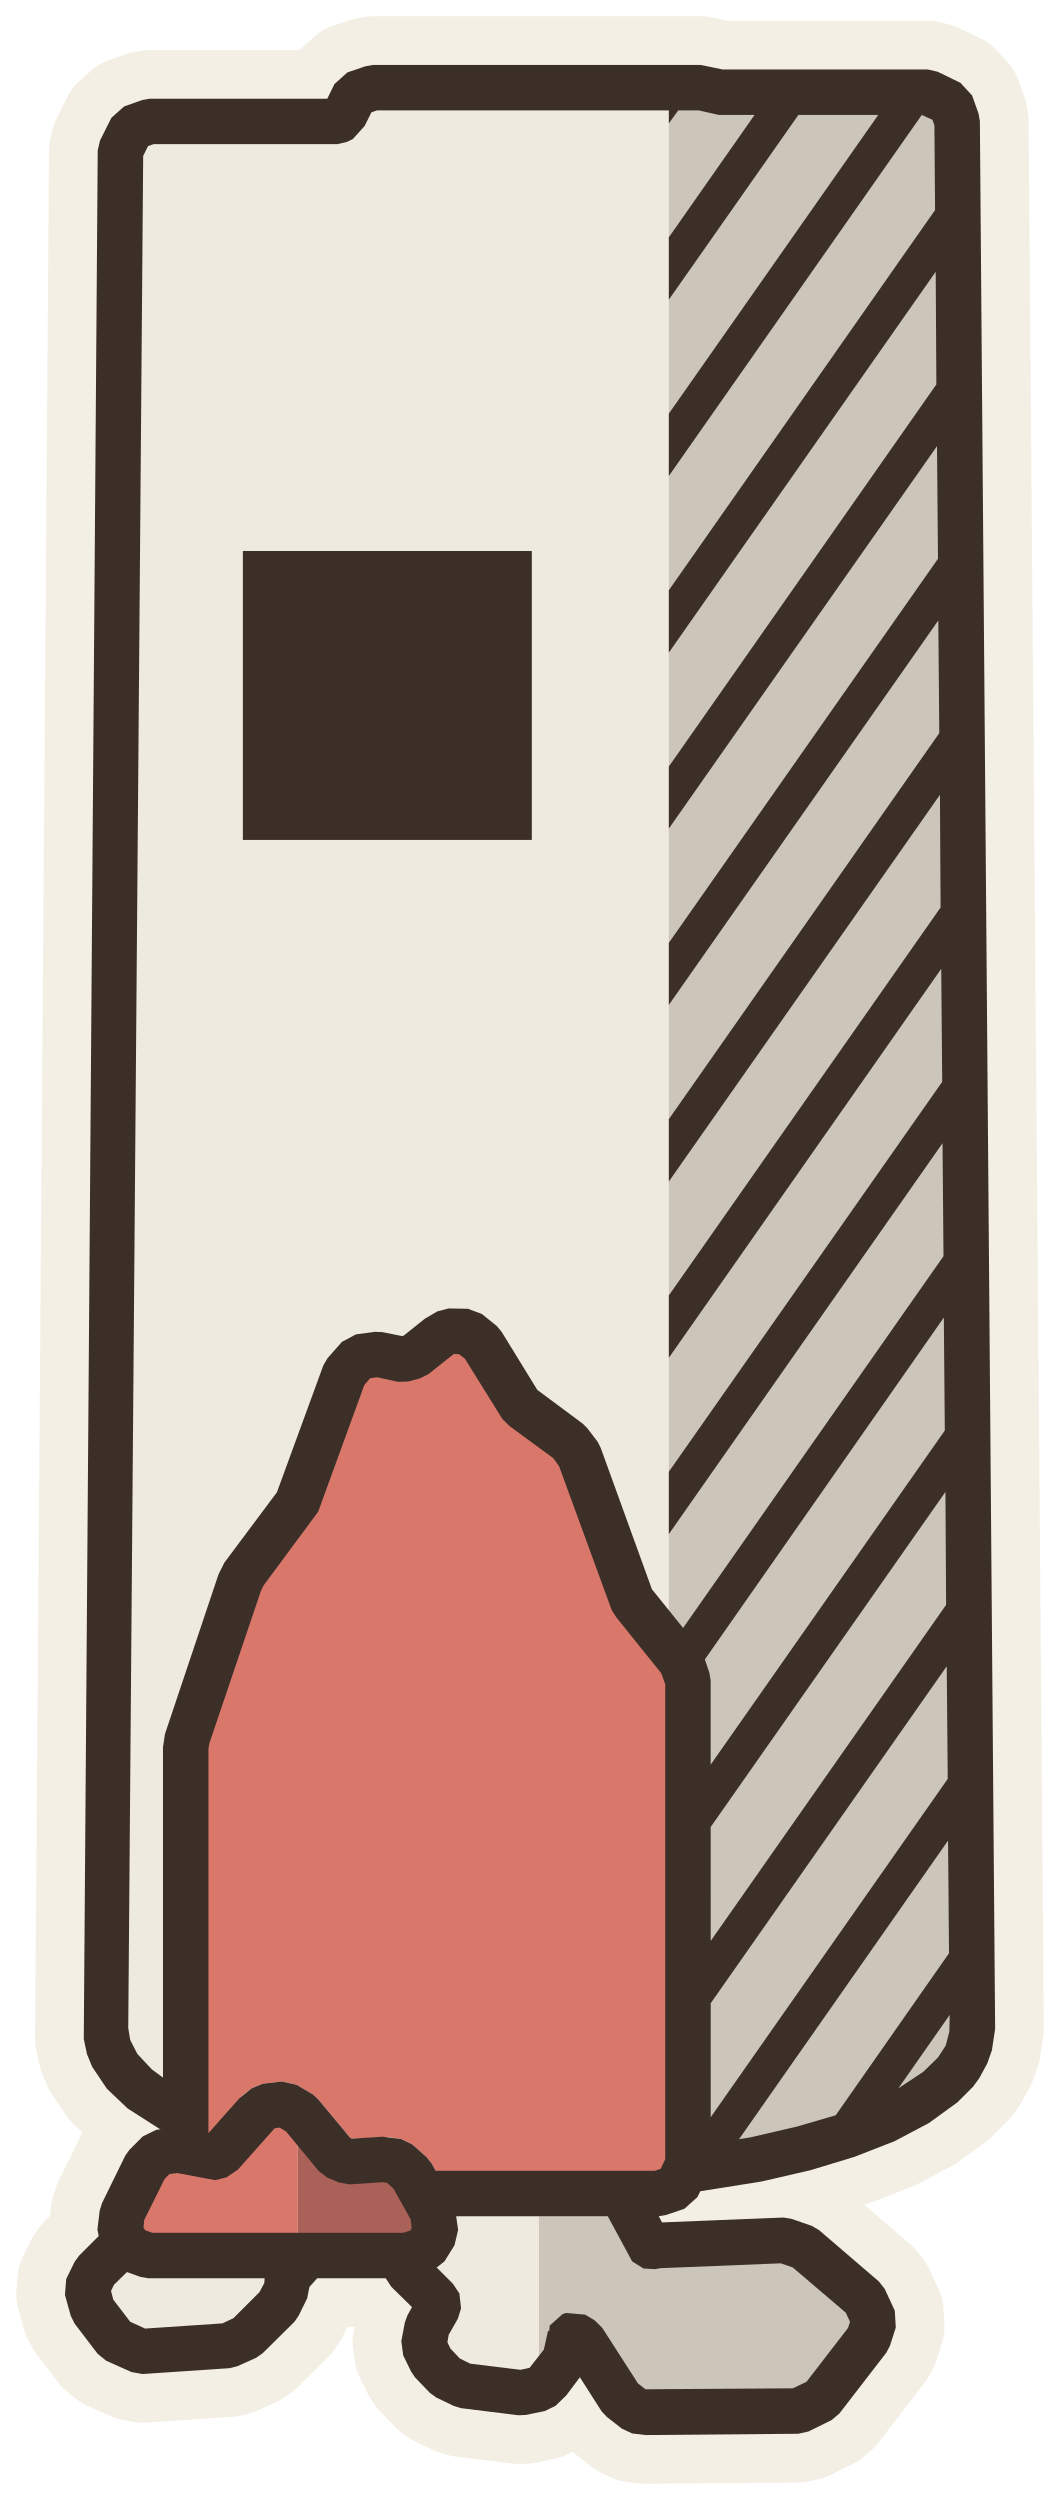
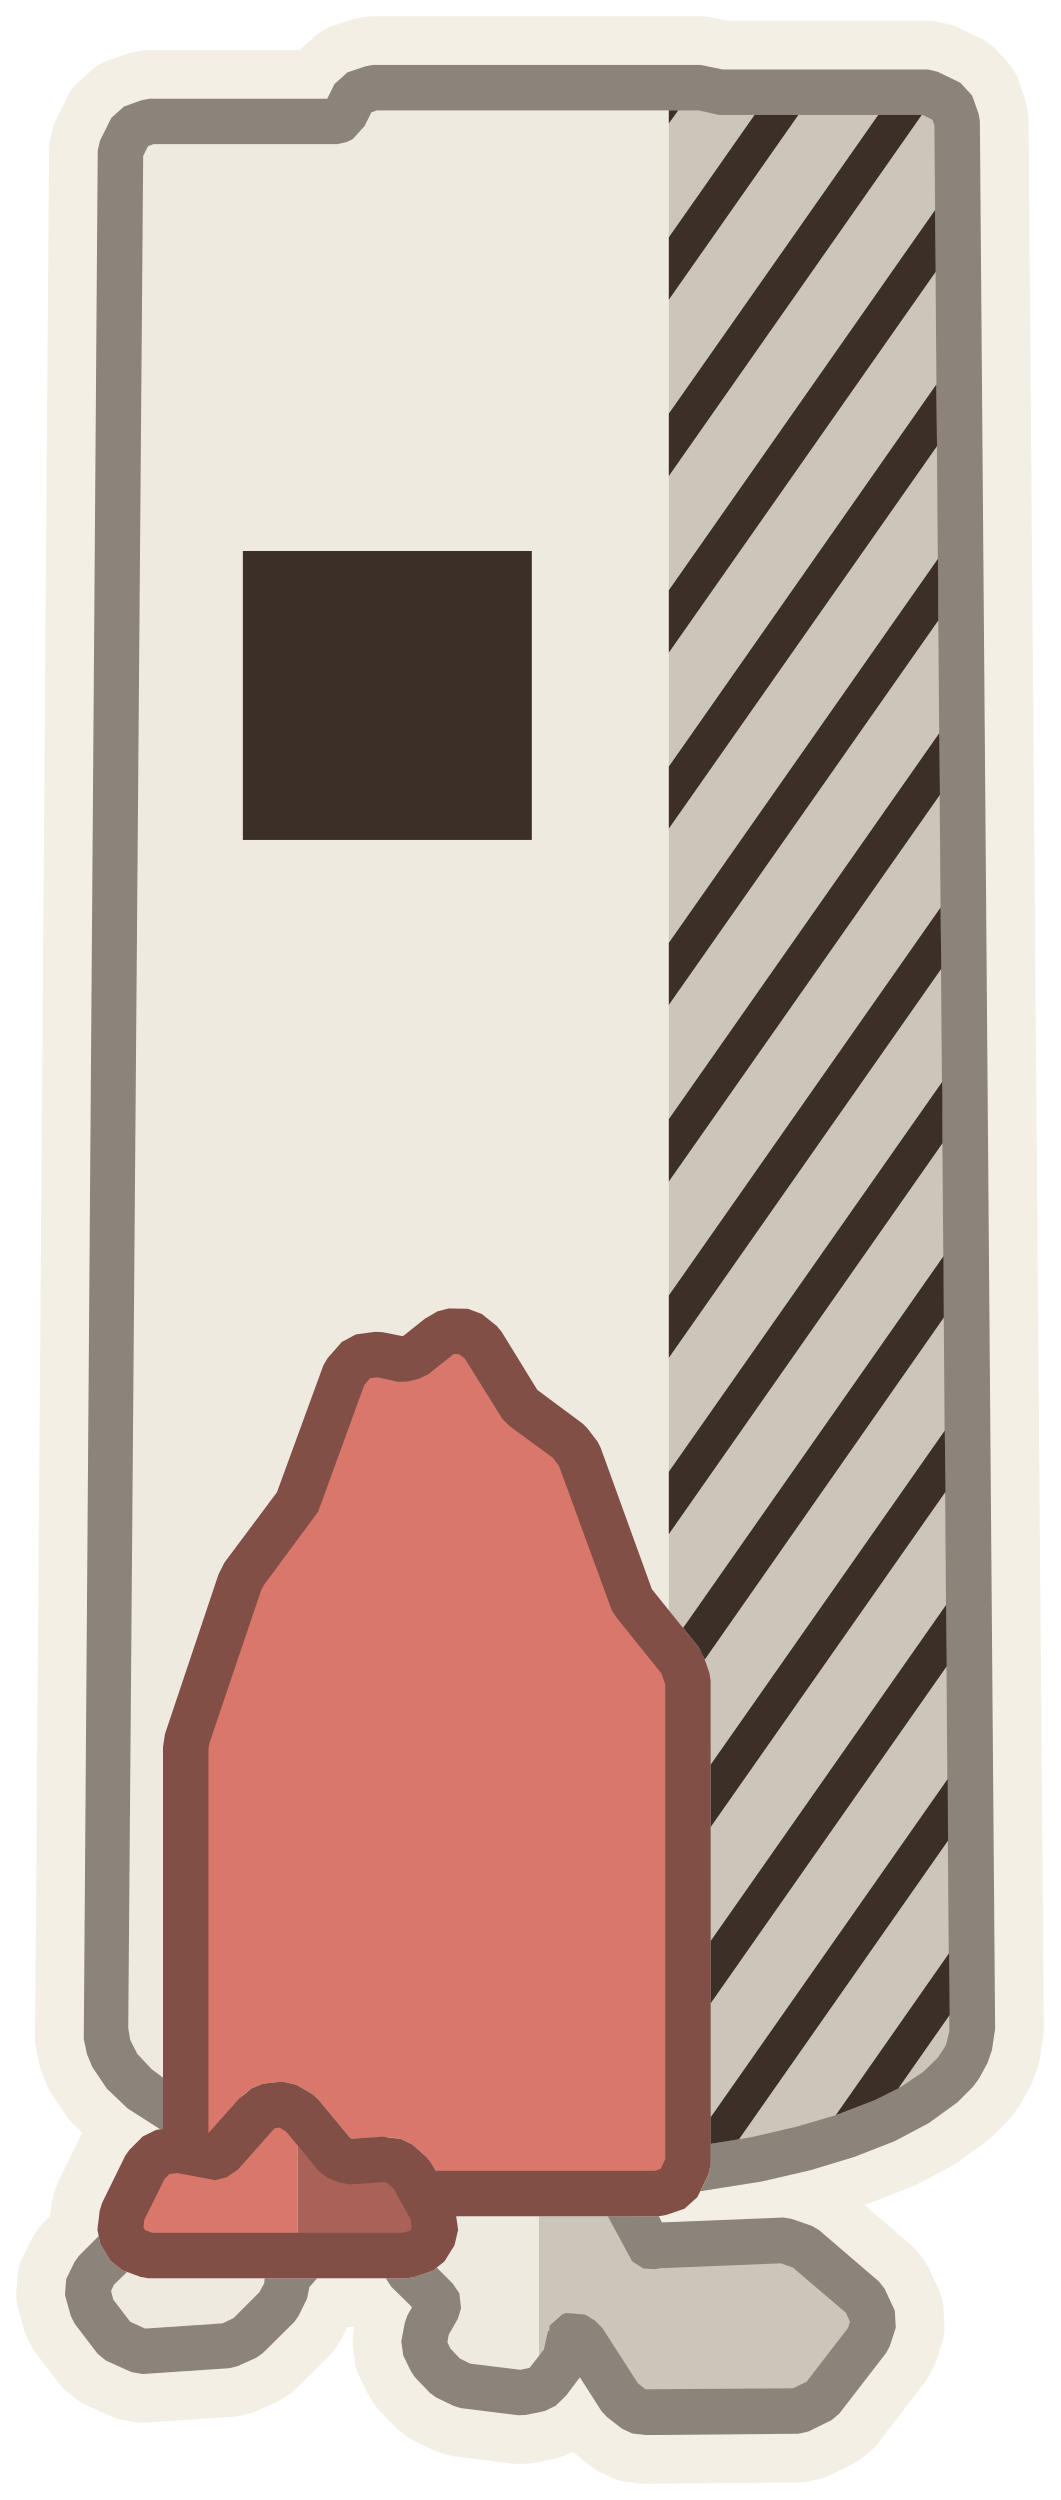
<svg xmlns="http://www.w3.org/2000/svg" viewBox="-16.6 -62.58 32.65 77" data-palette="wall:#EFEADF;roof:#D9776B;wood:#C9A97C;earth:#94744F;water:#8FB0B8;flag:#4A3B32;ink:#3B2F28;halo:#F4EFE4">
  <path data-role="sil" fill="#F4EFE4" stroke="#F4EFE4" stroke-width="3" stroke-linejoin="round" d="M7.99 12.38L8.3 12.31L9.01 11.96L9.25 11.76L10.7 9.88L10.81 9.67L10.99 9.11L10.96 8.59L10.65 7.92L10.47 7.69L8.63 6.11L8.41 5.98L7.78 5.76L7.53 5.72L3.79 5.87L3.69 5.68L3.92 5.64L4.48 5.45L4.88 5.09L4.97 4.91L6.86 4.61L8.37 4.26L9.72 3.85L10.95 3.37L12.01 2.81L12.89 2.17L13.37 1.69L13.56 1.43L13.81 0.97L13.95 0.57L14.05 -0.09L13.58 -58.85L13.54 -59.08L13.34 -59.64L12.98 -60.03L12.28 -60.37L11.98 -60.44L5.66 -60.44L4.98 -60.58L-5.11 -60.58L-5.34 -60.54L-5.9 -60.35L-6.3 -59.99L-6.52 -59.54L-11.99 -59.54L-12.22 -59.5L-12.78 -59.3L-13.17 -58.95L-13.52 -58.25L-13.59 -57.95L-14.02 0.22L-13.92 0.69L-13.76 1.08L-13.31 1.75L-12.67 2.36L-11.67 3L-11.79 3.02L-12.2 3.22L-12.61 3.63L-12.74 3.81L-13.46 5.28L-13.53 5.51L-13.6 6.09L-13.56 6.29L-14.16 6.89L-14.3 7.08L-14.56 7.61L-14.6 8.1L-14.42 8.75L-14.3 8.99L-13.59 9.92L-13.33 10.13L-12.55 10.48L-12.21 10.54L-9.53 10.36L-9.29 10.3L-8.71 10.04L-8.51 9.9L-7.53 8.93L-7.4 8.74L-7.14 8.21L-7.07 7.86L-6.83 7.59L-4.72 7.59L-4.55 7.85L-3.91 8.48L-4.05 8.73L-4.13 8.95L-4.24 9.53L-4.18 9.97L-3.94 10.46L-3.82 10.64L-3.36 11.12L-3.17 11.26L-2.63 11.52L-2.41 11.59L-0.63 11.81L-0.4 11.8L0.18 11.68L0.51 11.52L0.84 11.2L1.26 10.64L1.93 11.69L2.09 11.86L2.55 12.22L2.87 12.37L3.29 12.42Z" />
  <path data-role="wall" fill="#EFEADF" d="M-11.58 2.25L-11.57 -8.88L-11.49 -9.28L-9.82 -14.2L-9.63 -14.54L-8.06 -16.64L-6.64 -20.53L-6.51 -20.75L-6.07 -21.25L-5.64 -21.48L-5.05 -21.56L-4.82 -21.55L-4.22 -21.43L-4.17 -21.44L-3.42 -22.04L-3.13 -22.19L-2.78 -22.28L-2.19 -22.27L-1.76 -22.11L-1.3 -21.74L-1.15 -21.56L-0.02 -19.75L1.35 -18.73L1.49 -18.59L1.81 -18.17L1.9 -17.99L3.5 -13.6L4 -12.98L4 -59.88L-5.11 -59.88L-5.67 -59.69L-5.94 -59.13L-5.96 -59.13L-6.03 -58.93L-6.21 -58.84L-11.99 -58.84L-12.54 -58.64L-12.89 -57.95L-13.33 0.09L-13.27 0.44L-13.16 0.72L-12.81 1.26L-12.27 1.78ZM0 11L0 5.68L-2.55 5.68L-2.49 6.1L-2.6 6.57L-2.91 7.07L-3.27 7.36L-3.85 7.56L-3.14 8.26L-3.08 8.38L-3.1 8.49L-3.44 9.08L-3.56 9.66L-3.31 10.16L-2.86 10.63L-2.32 10.9L-0.54 11.12ZM-9.58 9.66L-9 9.4L-8.03 8.43L-7.77 7.9L-7.79 7.78L-7.72 7.59L-12.03 7.59L-12.27 7.55L-12.84 7.34L-13.2 7.05L-13.25 6.96L-13.67 7.38L-13.93 7.92L-13.75 8.57L-13.04 9.49L-12.26 9.85Z" />
  <path data-role="wall-shade" fill="#cbc5ba" d="M5.27 4.17L6.7 3.92L8.17 3.59L9.47 3.2L10.63 2.74L11.61 2.24L12.39 1.68L12.81 1.26L13.16 0.72L13.27 0.44L13.35 -0.09L12.88 -58.84L12.68 -59.4L11.98 -59.74L5.54 -59.74L5.27 -59.83L4.98 -59.88L4 -59.88L4 -12.98L4.93 -11.83L5.05 -11.63L5.25 -11.06L5.29 -10.82ZM7.99 11.68L8.69 11.33L10.14 9.45L10.33 8.89L10.02 8.22L8.18 6.64L7.55 6.42L3.66 6.58L3.4 6.61L2.91 5.68L0 5.68L0 11L0.28 10.77L0.8 10.1L0.96 9.35L1.06 9.31L1.36 9.49L2.52 11.31L2.98 11.68L3.29 11.72Z" />
  <path data-role="roof" fill="#D9776B" d="M4.25 4.79L4.59 4.08L4.59 -10.82L4.39 -11.39L2.92 -13.21L2.85 -13.33L1.25 -17.75L0.93 -18.17L-0.49 -19.22L-0.61 -19.35L-1.75 -21.2L-2.2 -21.57L-2.79 -21.58L-3.08 -21.42L-3.85 -20.8L-4.2 -20.71L-4.96 -20.86L-5.55 -20.79L-5.99 -20.29L-7.48 -16.24L-9.07 -14.12L-9.21 -13.87L-10.83 -9.05L-10.88 -8.77L-10.88 2.97L-10.16 3.12L-9.13 1.96L-8.85 1.74L-8.51 1.6L-7.92 1.53L-7.47 1.63L-6.96 1.93L-6.79 2.09L-5.81 3.27L-5.76 3.29L-4.66 3.24L-4.25 3.3L-3.9 3.47L-3.46 3.86L-3.31 4.05L-2.79 4.98L3.69 4.98ZM-7.43 2.47L-7.83 2.22L-8.42 2.3L-8.7 2.51L-9.8 3.77L-9.99 3.87L-11.12 3.64L-11.71 3.71L-12.11 4.12L-12.84 5.59L-12.91 6.18L-12.6 6.68L-12.03 6.89L-7.43 6.89Z" />
  <path data-role="roof-shade" fill="#aa6157" d="M-3.5 6.7L-3.19 6.2L-3.28 5.55L-3.93 4.39L-4.37 3.99L-4.77 3.93L-5.89 4L-6.24 3.85L-7.33 2.53L-7.43 2.47L-7.43 6.89L-4.06 6.89Z" />
-   <path data-role="ink" fill="#3B2F28" d="M-0.22 -45.61L-9.12 -45.61L-9.12 -36.71L-0.22 -36.71ZM12.47 -22L12.5 -18.52L5.29 -8.23L5.29 -6.31L12.52 -16.63L12.54 -13.15L5.29 -2.8L5.29 -0.88L12.56 -11.26L12.59 -7.79L5.29 2.63L5.29 3.45L6.16 3.31L12.6 -5.89L12.63 -2.42L9.14 2.57L7.94 2.92L6.52 3.25L5.29 3.45L5.29 -10.82L5.25 -11.06L5.11 -11.47ZM-3.31 4.05L-3.46 3.86L-3.9 3.47L-4.25 3.3L-4.82 3.23L-5.76 3.29L-5.81 3.27L-6.79 2.09L-6.96 1.93L-7.47 1.63L-7.92 1.53L-8.51 1.6L-8.85 1.74L-9.23 2.05L-10.18 3.12L-10.18 -8.71L-10.15 -8.89L-8.56 -13.59L-8.48 -13.75L-6.8 -16.02L-5.38 -19.92L-5.2 -20.13L-4.98 -20.16L-4.34 -20.02L-4.03 -20.03L-3.68 -20.12L-3.4 -20.26L-2.62 -20.88L-2.46 -20.87L-2.28 -20.73L-1.13 -18.88L-0.91 -18.66L0.44 -17.67L0.62 -17.42L2.24 -12.99L2.38 -12.77L3.77 -11.04L3.89 -10.7L3.89 3.92L3.75 4.22L3.57 4.28L-3.18 4.28ZM12.65 -0.52L12.64 -0.01L12.53 0.42L12.29 0.79L11.84 1.23L11.07 1.74ZM-11.91 6.19L-12.13 6.11L-12.18 6.03L-12.16 5.8L-11.53 4.53L-11.38 4.38L-11.14 4.35L-9.97 4.57L-9.62 4.48L-9.27 4.24L-8.14 2.97L-7.99 2.95L-7.79 3.07L-6.78 4.29L-6.52 4.49L-6.16 4.64L-5.84 4.7L-4.81 4.63L-4.68 4.65L-4.48 4.83L-3.95 5.78L-3.92 6.04L-3.96 6.12L-4.18 6.19ZM-2.91 7.07L-2.6 6.57L-2.49 6.1L-2.55 5.68L2.12 5.68L2.87 7.07L3.22 7.29L3.57 7.31L3.74 7.28L7.45 7.13L7.82 7.26L9.45 8.65L9.58 8.93L9.52 9.12L8.24 10.78L7.82 10.98L3.28 11.01L3.05 10.83L1.95 9.12L1.72 8.89L1.42 8.71L0.82 8.66L0.72 8.7L0.33 9.05L0.32 9.21L0.28 9.21L0.15 9.79L-0.29 10.35L-0.57 10.41L-2.12 10.22L-2.44 10.06L-2.73 9.75L-2.82 9.56L-2.78 9.33L-2.5 8.84L-2.4 8.52L-2.45 8.06L-2.65 7.76L-3.15 7.26ZM4.97 4.91L6.86 4.61L8.37 4.26L9.72 3.85L10.95 3.37L12.01 2.81L12.89 2.17L13.37 1.69L13.56 1.43L13.81 0.97L13.95 0.57L14.05 -0.09L13.58 -58.85L13.54 -59.08L13.34 -59.64L12.98 -60.03L12.28 -60.37L11.98 -60.44L5.66 -60.44L4.98 -60.58L-5.11 -60.58L-5.34 -60.54L-5.9 -60.35L-6.3 -59.99L-6.52 -59.54L-11.99 -59.54L-12.22 -59.5L-12.78 -59.3L-13.17 -58.95L-13.52 -58.25L-13.59 -57.95L-14.02 0.22L-13.92 0.69L-13.76 1.08L-13.31 1.75L-12.67 2.36L-11.67 3L-11.58 2.99L-11.58 1.41L-11.92 1.16L-12.37 0.68L-12.59 0.25L-12.65 -0.12L-12.19 -57.78L-12.04 -58.08L-11.87 -58.14L-6.21 -58.14L-5.91 -58.21L-5.73 -58.3L-5.37 -58.7L-5.16 -59.12L-4.99 -59.18L4 -59.18L4 -58.78L4.29 -59.18L4.92 -59.18L5.54 -59.04L6.64 -59.04L4 -55.27L4 -53.35L7.99 -59.04L10.45 -59.04L4 -49.84L4 -47.92L11.79 -59.04L12.12 -58.89L12.18 -58.72L12.2 -56.11L4 -44.4L4 -42.48L12.22 -54.21L12.24 -50.74L4 -38.97L4 -37.06L12.26 -48.84L12.29 -45.37L4 -33.54L4 -31.63L12.3 -43.47L12.33 -40L4 -28.11L4 -26.19L12.35 -38.1L12.37 -34.63L4 -22.68L4 -20.76L12.39 -32.74L12.42 -29.26L4 -17.25L4 -15.33L12.43 -27.37L12.46 -23.89L4.44 -12.44L3.48 -13.63L1.9 -17.99L1.81 -18.17L1.49 -18.59L1.35 -18.73L-0.05 -19.77L-1.15 -21.56L-1.3 -21.74L-1.76 -22.11L-2.19 -22.27L-2.78 -22.28L-3.13 -22.19L-3.52 -21.96L-4.17 -21.44L-4.22 -21.43L-4.82 -21.55L-5.05 -21.56L-5.64 -21.48L-6.07 -21.25L-6.51 -20.75L-6.64 -20.53L-8.07 -16.62L-9.69 -14.45L-9.87 -14.09L-11.52 -9.17L-11.58 -8.77L-11.58 2.99L-11.79 3.02L-12.2 3.22L-12.61 3.63L-12.74 3.81L-13.46 5.28L-13.53 5.51L-13.6 6.09L-13.56 6.29L-14.16 6.89L-14.3 7.08L-14.56 7.61L-14.6 8.1L-14.42 8.75L-14.3 8.99L-13.59 9.92L-13.33 10.13L-12.55 10.48L-12.21 10.54L-9.53 10.36L-9.29 10.3L-8.71 10.04L-8.51 9.9L-7.53 8.93L-7.4 8.74L-7.14 8.21L-7.07 7.86L-6.83 7.59L-4.72 7.59L-4.55 7.85L-3.91 8.48L-4.05 8.73L-4.13 8.95L-4.24 9.53L-4.18 9.97L-3.94 10.46L-3.82 10.64L-3.36 11.12L-3.17 11.26L-2.63 11.52L-2.41 11.59L-0.63 11.81L-0.4 11.8L0.18 11.68L0.51 11.52L0.84 11.2L1.26 10.64L1.93 11.69L2.09 11.86L2.55 12.22L2.87 12.37L3.29 12.42L7.99 12.38L8.3 12.31L9.01 11.96L9.25 11.76L10.7 9.88L10.81 9.67L10.99 9.11L10.96 8.59L10.65 7.92L10.47 7.69L8.63 6.11L8.41 5.98L7.78 5.76L7.53 5.72L3.79 5.87L3.69 5.68L3.92 5.64L4.48 5.45L4.88 5.09ZM-8.61 8.02L-9.41 8.82L-9.75 8.98L-12.13 9.14L-12.59 8.93L-13.11 8.25L-13.18 7.98L-13.09 7.79L-12.69 7.4L-12.27 7.55L-12.03 7.59L-8.45 7.59L-8.46 7.74Z" />
+   <path data-role="wall-line" fill="#8c837a" d="M4.97 4.91L6.86 4.61L8.37 4.26L9.72 3.85L10.95 3.37L12.01 2.81L12.89 2.17L13.37 1.69L13.56 1.43L13.81 0.97L13.95 0.57L14.05 -0.09L13.58 -58.85L13.54 -59.08L13.34 -59.64L12.98 -60.03L12.28 -60.37L11.98 -60.44L5.66 -60.44L4.98 -60.58L-5.11 -60.58L-5.34 -60.54L-5.9 -60.35L-6.3 -59.99L-6.52 -59.54L-11.99 -59.54L-12.22 -59.5L-12.78 -59.3L-13.17 -58.95L-13.52 -58.25L-13.59 -57.95L-14.02 0.22L-13.92 0.69L-13.76 1.08L-13.31 1.75L-12.67 2.36L-11.67 3L-11.58 2.99L-11.58 1.41L-11.92 1.16L-12.37 0.68L-12.59 0.25L-12.65 -0.12L-12.19 -57.78L-12.04 -58.08L-11.87 -58.14L-6.21 -58.14L-5.91 -58.21L-5.73 -58.3L-5.37 -58.7L-5.16 -59.12L-4.99 -59.18L4.92 -59.18L5.54 -59.04L11.82 -59.04L12.12 -58.89L12.18 -58.72L12.64 -0.01L12.53 0.42L12.29 0.79L11.84 1.23L11.17 1.68L10.28 2.13L9.2 2.55L7.94 2.92L6.52 3.25L5.29 3.45L5.29 4.08L5.22 4.39ZM7.99 12.38L8.3 12.31L9.01 11.96L9.25 11.76L10.7 9.88L10.81 9.67L10.99 9.11L10.96 8.59L10.65 7.92L10.47 7.69L8.63 6.11L8.41 5.98L7.78 5.76L7.53 5.72L3.79 5.87L3.69 5.68L2.12 5.68L2.87 7.07L3.22 7.29L3.57 7.31L3.74 7.28L7.45 7.13L7.82 7.26L9.45 8.65L9.58 8.93L9.52 9.12L8.24 10.78L7.82 10.98L3.28 11.01L3.05 10.83L1.95 9.12L1.72 8.89L1.42 8.71L0.82 8.66L0.72 8.7L0.33 9.05L0.32 9.21L0.28 9.21L0.15 9.79L-0.29 10.35L-0.57 10.41L-2.12 10.22L-2.44 10.06L-2.73 9.75L-2.82 9.56L-2.78 9.33L-2.5 8.84L-2.4 8.52L-2.45 8.06L-2.65 7.76L-3.15 7.26L-3.27 7.36L-3.83 7.55L-4.06 7.59L-4.72 7.59L-4.55 7.85L-3.91 8.48L-4.05 8.73L-4.13 8.95L-4.24 9.53L-4.18 9.97L-3.94 10.46L-3.82 10.64L-3.36 11.12L-3.17 11.26L-2.63 11.52L-2.41 11.59L-0.63 11.81L-0.4 11.8L0.18 11.68L0.51 11.52L0.84 11.2L1.26 10.64L1.93 11.69L2.09 11.86L2.55 12.22L2.87 12.37L3.29 12.42ZM-9.53 10.36L-9.29 10.3L-8.71 10.04L-8.51 9.9L-7.53 8.93L-7.4 8.74L-7.14 8.21L-7.07 7.86L-6.83 7.59L-8.45 7.59L-8.46 7.74L-8.61 8.02L-9.41 8.82L-9.75 8.98L-12.13 9.14L-12.59 8.93L-13.11 8.25L-13.18 7.98L-13.09 7.79L-12.69 7.4L-12.84 7.34L-13.2 7.05L-13.51 6.54L-13.56 6.29L-14.16 6.89L-14.3 7.08L-14.56 7.61L-14.6 8.1L-14.42 8.75L-14.3 8.99L-13.59 9.92L-13.33 10.13L-12.55 10.48L-12.21 10.54Z" />
+   <path data-role="roof-line" fill="#824f46" d="M-3.46 3.86L-3.9 3.47L-4.25 3.3L-4.82 3.23L-5.76 3.29L-5.81 3.27L-6.79 2.09L-6.96 1.93L-7.47 1.63L-7.92 1.53L-8.51 1.6L-8.85 1.74L-9.23 2.05L-10.18 3.12L-10.18 -8.71L-10.15 -8.89L-8.56 -13.59L-8.48 -13.75L-6.8 -16.02L-5.38 -19.92L-5.2 -20.13L-4.98 -20.16L-4.34 -20.02L-4.03 -20.03L-3.68 -20.12L-3.4 -20.26L-2.62 -20.88L-2.46 -20.87L-2.28 -20.73L-1.13 -18.88L-0.91 -18.66L0.44 -17.67L0.62 -17.42L2.24 -12.99L2.38 -12.77L3.77 -11.04L3.89 -10.7L3.89 3.92L3.75 4.22L3.57 4.28L-3.18 4.28L-3.31 4.05ZM-11.91 6.19L-12.13 6.11L-12.18 6.03L-12.16 5.8L-11.53 4.53L-11.38 4.38L-11.14 4.35L-9.97 4.57L-9.62 4.48L-9.27 4.24L-8.14 2.97L-7.99 2.95L-7.79 3.07L-6.78 4.29L-6.52 4.49L-6.16 4.64L-5.84 4.7L-4.81 4.63L-4.68 4.65L-4.48 4.83L-3.95 5.78L-3.92 6.04L-3.96 6.12L-4.18 6.19ZM-12.2 3.22L-12.61 3.63L-12.74 3.81L-13.46 5.28L-13.53 5.51L-13.6 6.09L-13.51 6.54L-13.2 7.05L-12.84 7.34L-12.27 7.55L-12.03 7.59L-4.06 7.59L-3.83 7.55L-3.27 7.36L-2.91 7.07L-2.6 6.57L-2.49 6.1L-2.55 5.68L3.69 5.68L3.92 5.64L4.48 5.45L4.88 5.09L5.22 4.39L5.29 4.08L5.29 -10.82L5.25 -11.06L5.05 -11.63L4.93 -11.83L3.48 -13.63L1.9 -17.99L1.81 -18.17L1.49 -18.59L1.35 -18.73L-0.05 -19.77L-1.15 -21.56L-1.3 -21.74L-1.76 -22.11L-2.19 -22.27L-2.78 -22.28L-3.13 -22.19L-3.52 -21.96L-4.17 -21.44L-4.22 -21.43L-4.82 -21.55L-5.05 -21.56L-5.64 -21.48L-6.07 -21.25L-6.51 -20.75L-6.64 -20.53L-8.07 -16.62L-9.69 -14.45L-9.87 -14.09L-11.52 -9.17L-11.58 -8.77L-11.58 2.99L-11.79 3.02Z" />
+   <path data-role="ink" fill="#3B2F28" d="M4.29 -59.18L4 -59.18L4 -58.78ZM11.79 -59.04L10.45 -59.04L4 -49.84L4 -47.92ZM7.99 -59.04L6.64 -59.04L4 -55.27L4 -53.35ZM12.22 -54.21L12.2 -56.11L4 -44.4L4 -42.48ZM12.26 -48.84L12.24 -50.74L4 -38.97L4 -37.06ZM-0.22 -45.61L-9.12 -45.61L-9.12 -36.71L-0.22 -36.71ZM12.3 -43.47L12.29 -45.37L4 -33.54L4 -31.63ZM12.35 -38.1L12.33 -40L4 -28.11L4 -26.19ZM12.39 -32.74L12.37 -34.63L4 -22.68L4 -20.76ZM12.43 -27.37L12.42 -29.26L4 -17.25L4 -15.33ZM12.47 -22L12.46 -23.89L4.44 -12.44L4.93 -11.83L5.11 -11.47ZM12.52 -16.63L12.5 -18.52L5.29 -8.23L5.29 -6.31ZM12.56 -11.26L12.54 -13.15L5.29 -2.8L5.29 -0.88ZM6.16 3.31L12.6 -5.89L12.59 -7.79L5.29 2.63L5.29 3.45ZM9.14 2.57L10.33 2.11L11.07 1.74L12.65 -0.52L12.63 -2.42Z" />
</svg>
